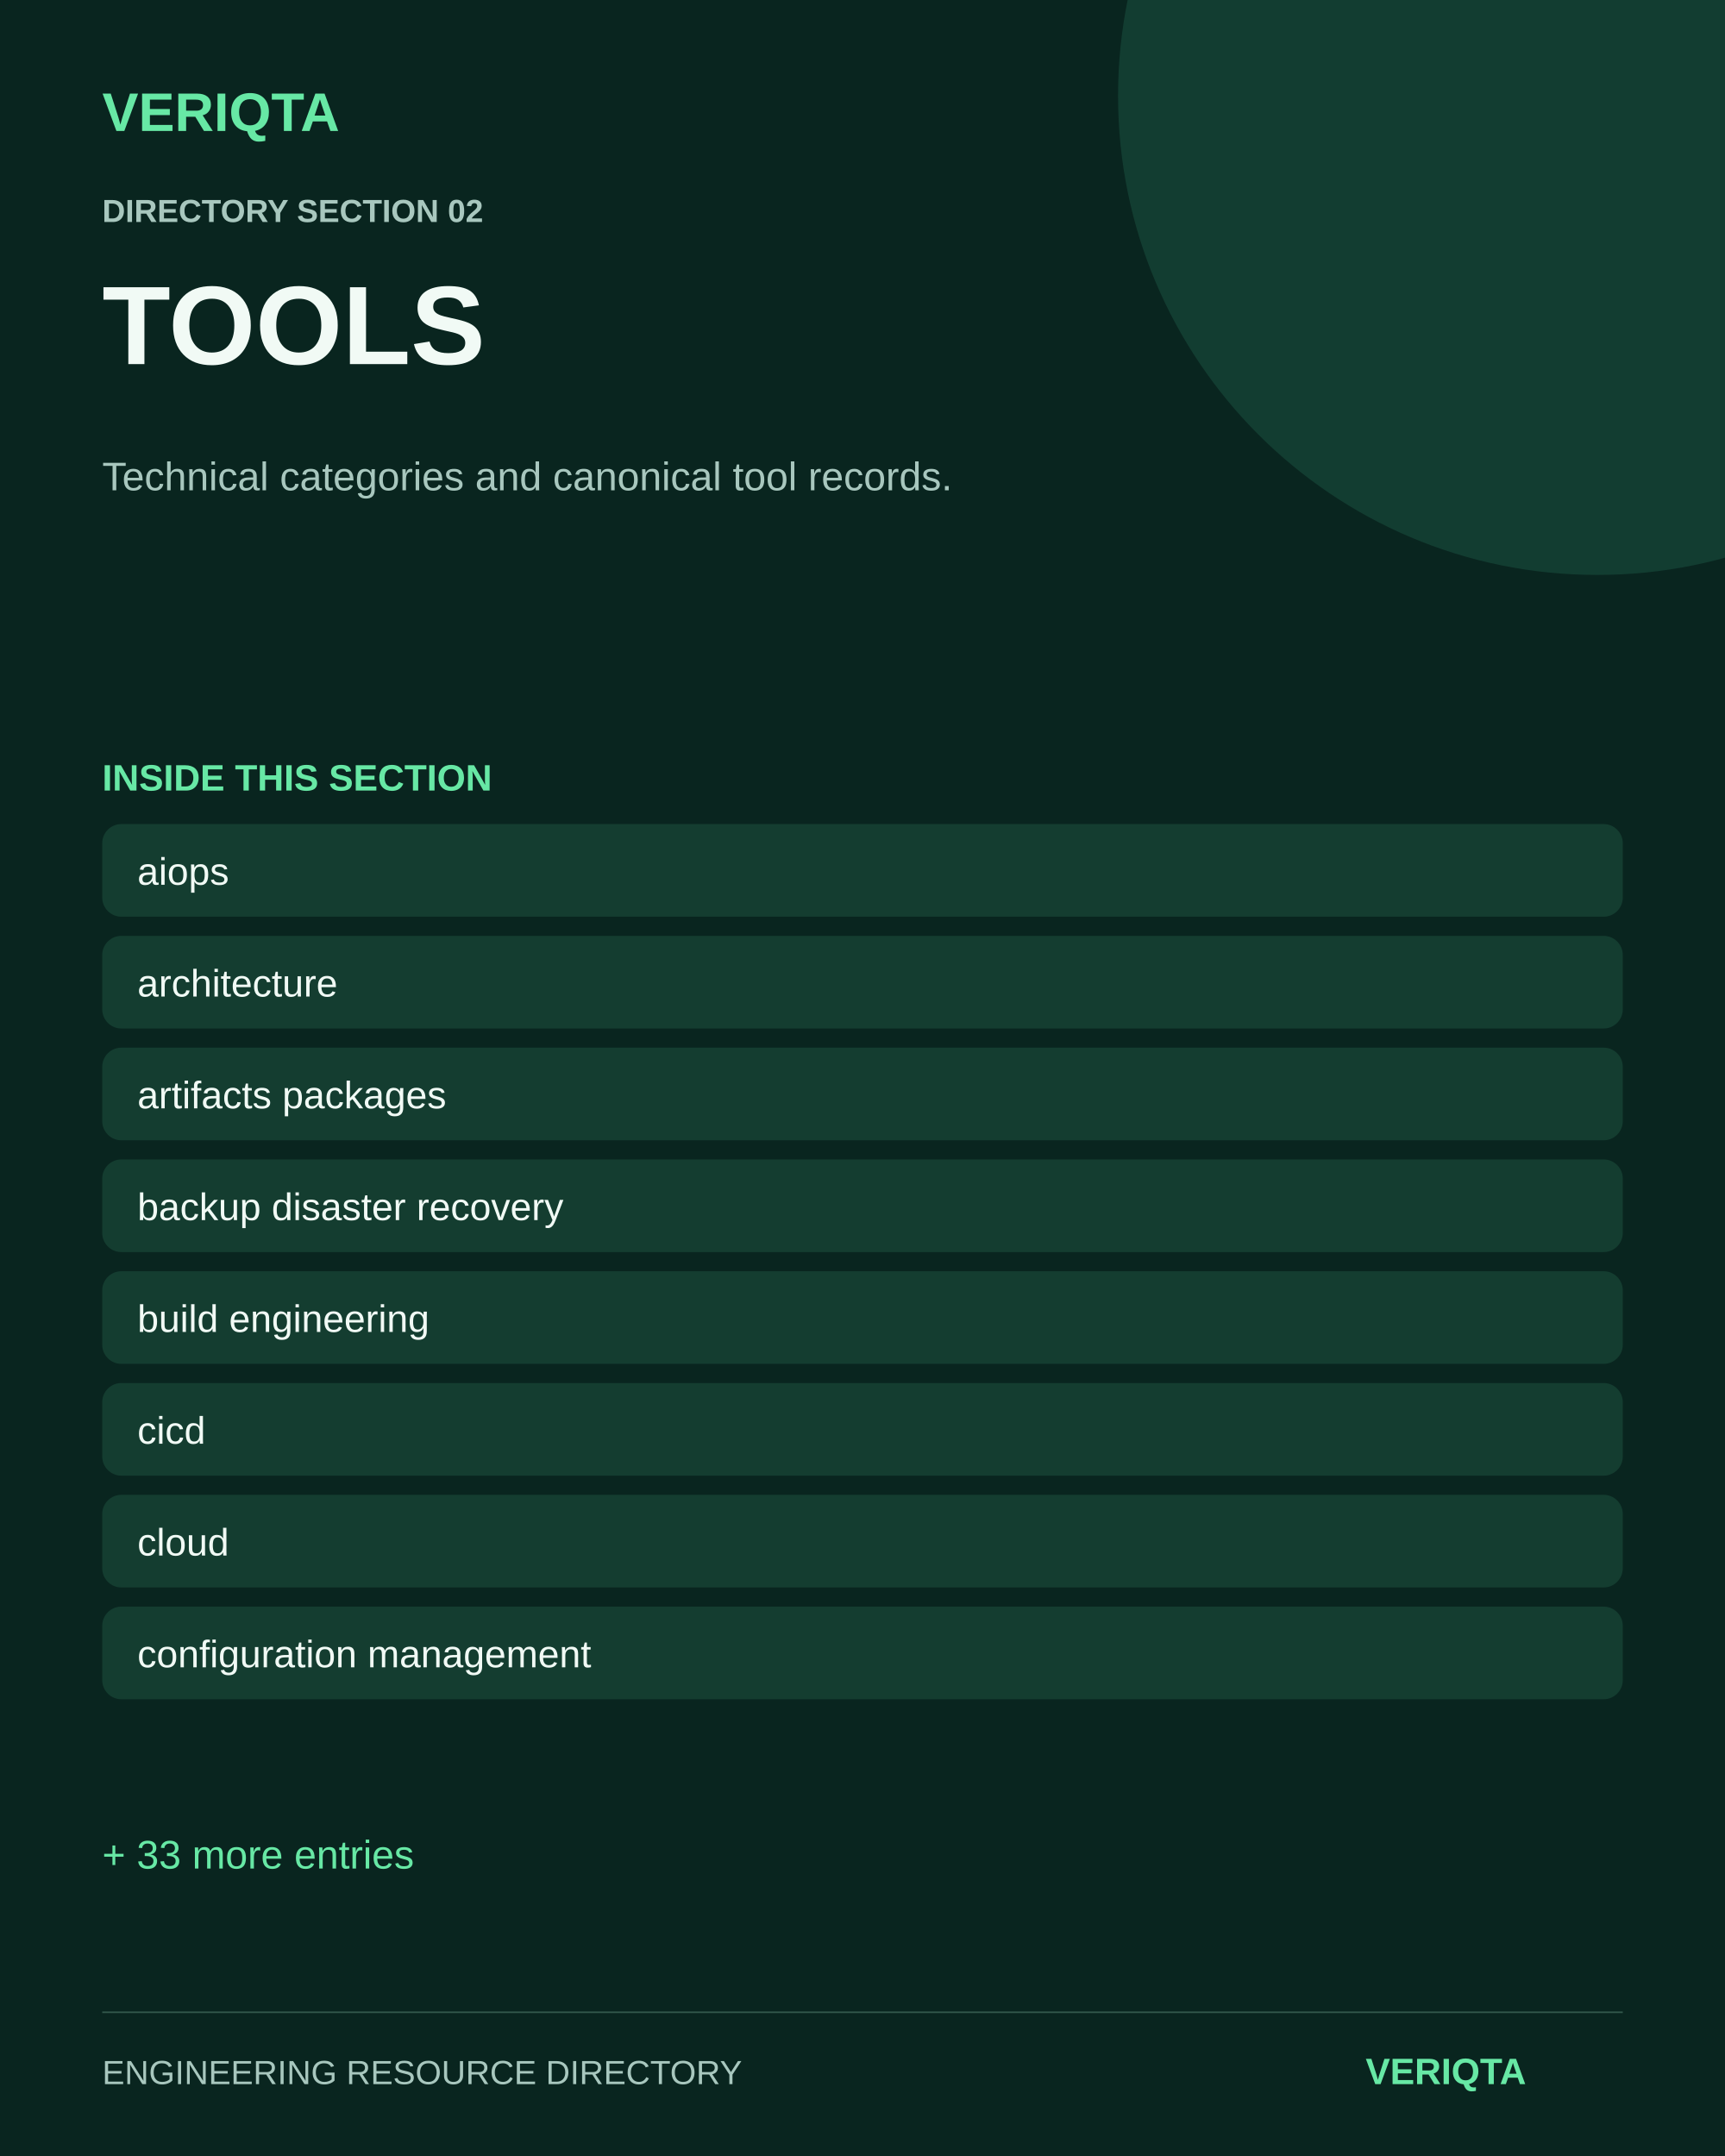
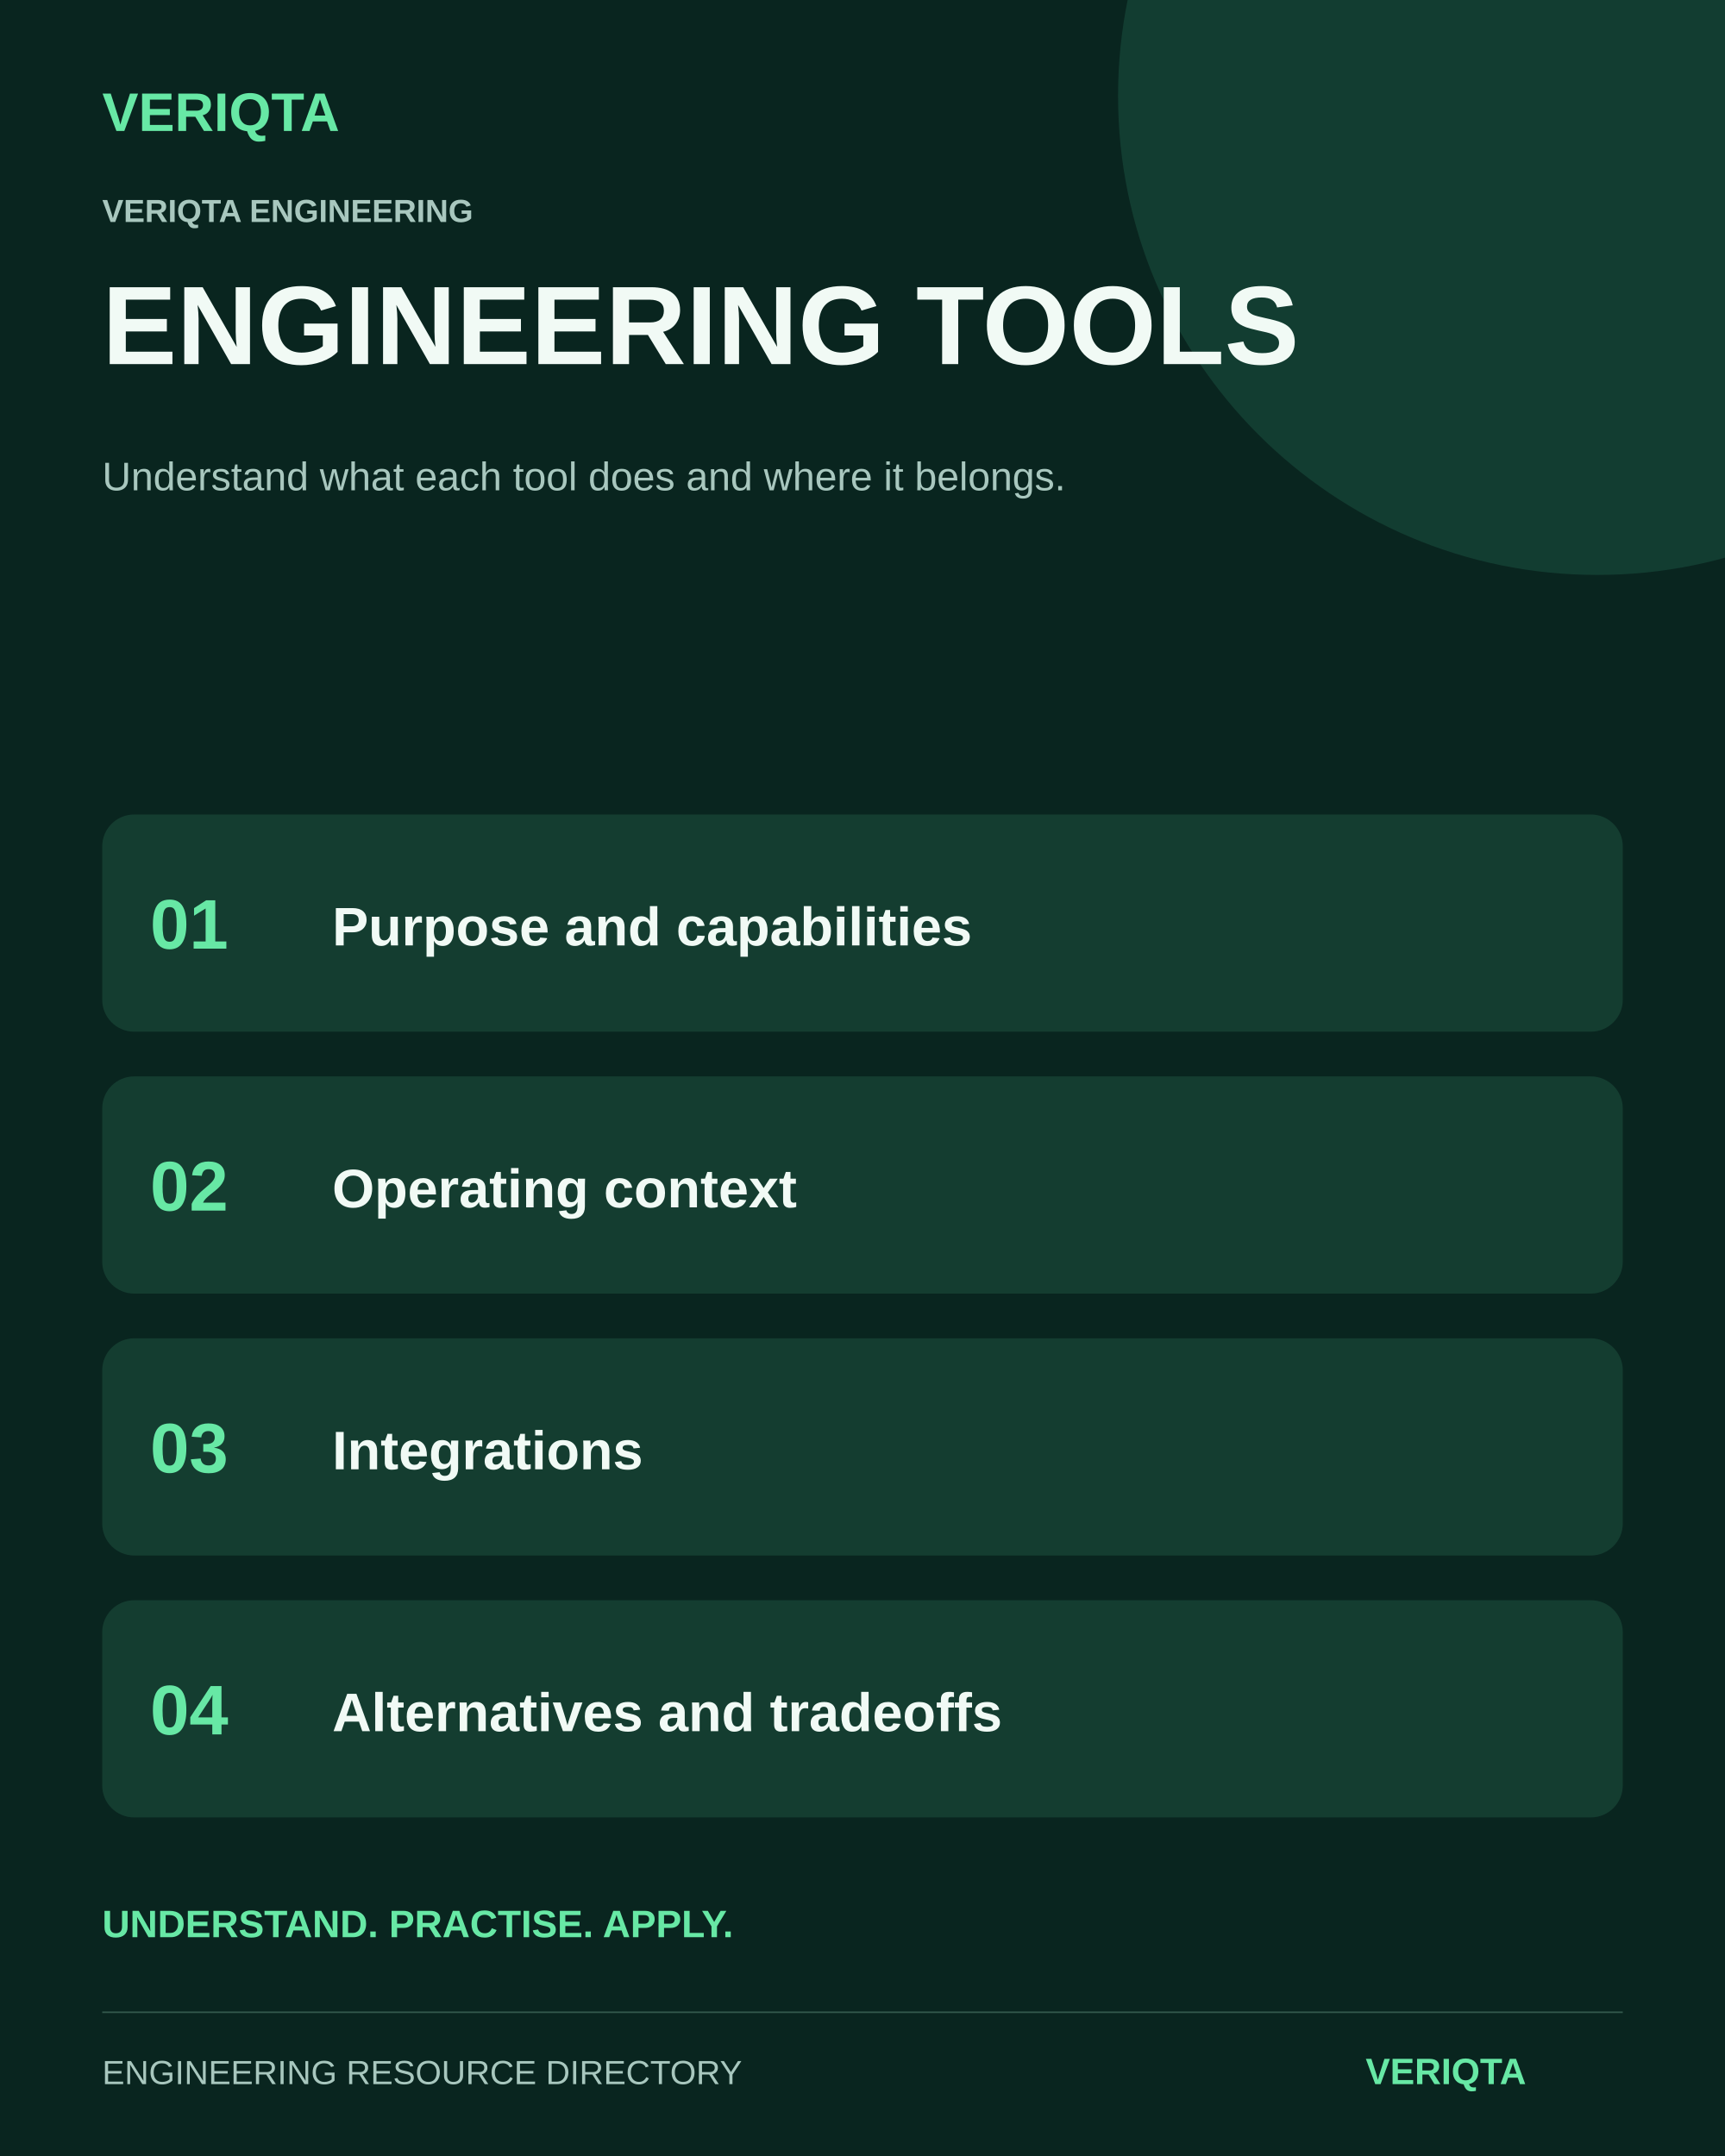
<svg xmlns="http://www.w3.org/2000/svg" width="1080" height="1350" viewBox="0 0 1080 1350">
  <rect x="0" y="0" width="1080" height="1350" rx="0" fill="#09251F" />
  <circle cx="1000" cy="60" r="300" fill="#123D31" />
  <text x="64" y="82" font-family="Arial, Nimbus Sans, sans-serif" font-size="34" font-weight="bold" fill="#67E8A5">VERIQTA</text>
-   <text x="64" y="139" font-family="Arial, Nimbus Sans, sans-serif" font-size="20" font-weight="bold" fill="#A8C7BE">DIRECTORY SECTION 02</text>
-   <text x="64" y="228" font-family="Arial, Nimbus Sans, sans-serif" font-size="70" font-weight="bold" fill="#F1FAF5">TOOLS</text>
-   <text x="64" y="307" font-family="Arial, Nimbus Sans, sans-serif" font-size="25" font-weight="normal" fill="#A8C7BE">Technical categories and canonical tool records.</text>
+   <text x="64" y="139" font-family="Arial, Nimbus Sans, sans-serif" font-size="20" font-weight="bold" fill="#A8C7BE">VERIQTA ENGINEERING</text>
+   <text x="64" y="228" font-family="Arial, Nimbus Sans, sans-serif" font-size="70" font-weight="bold" fill="#F1FAF5">ENGINEERING TOOLS</text>
+   <text x="64" y="307" font-family="Arial, Nimbus Sans, sans-serif" font-size="25" font-weight="normal" fill="#A8C7BE">Understand what each tool does and where it belongs.</text>
  <path d="M64 1260H1016" stroke="#31584B" />
  <text x="64" y="1305" font-family="Arial, Nimbus Sans, sans-serif" font-size="21" font-weight="normal" fill="#A8C7BE">ENGINEERING RESOURCE DIRECTORY</text>
  <text x="855" y="1305" font-family="Arial, Nimbus Sans, sans-serif" font-size="23" font-weight="bold" fill="#67E8A5">VERIQTA</text>
-   <text x="64" y="495" font-family="Arial, Nimbus Sans, sans-serif" font-size="23" font-weight="bold" fill="#67E8A5">INSIDE THIS SECTION</text>
-   <rect x="64" y="516" width="952" height="58" rx="12" fill="#143D30" />
-   <text x="86" y="554" font-family="Arial, Nimbus Sans, sans-serif" font-size="24" font-weight="normal" fill="#F1FAF5">aiops</text>
-   <rect x="64" y="586" width="952" height="58" rx="12" fill="#143D30" />
-   <text x="86" y="624" font-family="Arial, Nimbus Sans, sans-serif" font-size="24" font-weight="normal" fill="#F1FAF5">architecture</text>
-   <rect x="64" y="656" width="952" height="58" rx="12" fill="#143D30" />
-   <text x="86" y="694" font-family="Arial, Nimbus Sans, sans-serif" font-size="24" font-weight="normal" fill="#F1FAF5">artifacts packages</text>
-   <rect x="64" y="726" width="952" height="58" rx="12" fill="#143D30" />
-   <text x="86" y="764" font-family="Arial, Nimbus Sans, sans-serif" font-size="24" font-weight="normal" fill="#F1FAF5">backup disaster recovery</text>
-   <rect x="64" y="796" width="952" height="58" rx="12" fill="#143D30" />
-   <text x="86" y="834" font-family="Arial, Nimbus Sans, sans-serif" font-size="24" font-weight="normal" fill="#F1FAF5">build engineering</text>
-   <rect x="64" y="866" width="952" height="58" rx="12" fill="#143D30" />
-   <text x="86" y="904" font-family="Arial, Nimbus Sans, sans-serif" font-size="24" font-weight="normal" fill="#F1FAF5">cicd</text>
-   <rect x="64" y="936" width="952" height="58" rx="12" fill="#143D30" />
-   <text x="86" y="974" font-family="Arial, Nimbus Sans, sans-serif" font-size="24" font-weight="normal" fill="#F1FAF5">cloud</text>
-   <rect x="64" y="1006" width="952" height="58" rx="12" fill="#143D30" />
-   <text x="86" y="1044" font-family="Arial, Nimbus Sans, sans-serif" font-size="24" font-weight="normal" fill="#F1FAF5">configuration management</text>
-   <text x="64" y="1170" font-family="Arial, Nimbus Sans, sans-serif" font-size="25" font-weight="normal" fill="#67E8A5">+ 33 more entries</text>
+   <rect x="64" y="510" width="952" height="136" rx="20" fill="#143D30" />
+   <text x="94" y="594" font-family="Arial, Nimbus Sans, sans-serif" font-size="44" font-weight="bold" fill="#67E8A5">01</text>
+   <text x="208" y="592" font-family="Arial, Nimbus Sans, sans-serif" font-size="34" font-weight="bold" fill="#F1FAF5">Purpose and capabilities</text>
+   <rect x="64" y="674" width="952" height="136" rx="20" fill="#143D30" />
+   <text x="94" y="758" font-family="Arial, Nimbus Sans, sans-serif" font-size="44" font-weight="bold" fill="#67E8A5">02</text>
+   <text x="208" y="756" font-family="Arial, Nimbus Sans, sans-serif" font-size="34" font-weight="bold" fill="#F1FAF5">Operating context</text>
+   <rect x="64" y="838" width="952" height="136" rx="20" fill="#143D30" />
+   <text x="94" y="922" font-family="Arial, Nimbus Sans, sans-serif" font-size="44" font-weight="bold" fill="#67E8A5">03</text>
+   <text x="208" y="920" font-family="Arial, Nimbus Sans, sans-serif" font-size="34" font-weight="bold" fill="#F1FAF5">Integrations</text>
+   <rect x="64" y="1002" width="952" height="136" rx="20" fill="#143D30" />
+   <text x="94" y="1086" font-family="Arial, Nimbus Sans, sans-serif" font-size="44" font-weight="bold" fill="#67E8A5">04</text>
+   <text x="208" y="1084" font-family="Arial, Nimbus Sans, sans-serif" font-size="34" font-weight="bold" fill="#F1FAF5">Alternatives and tradeoffs</text>
+   <text x="64" y="1213" font-family="Arial, Nimbus Sans, sans-serif" font-size="24" font-weight="bold" fill="#67E8A5">UNDERSTAND. PRACTISE. APPLY.</text>
</svg>
